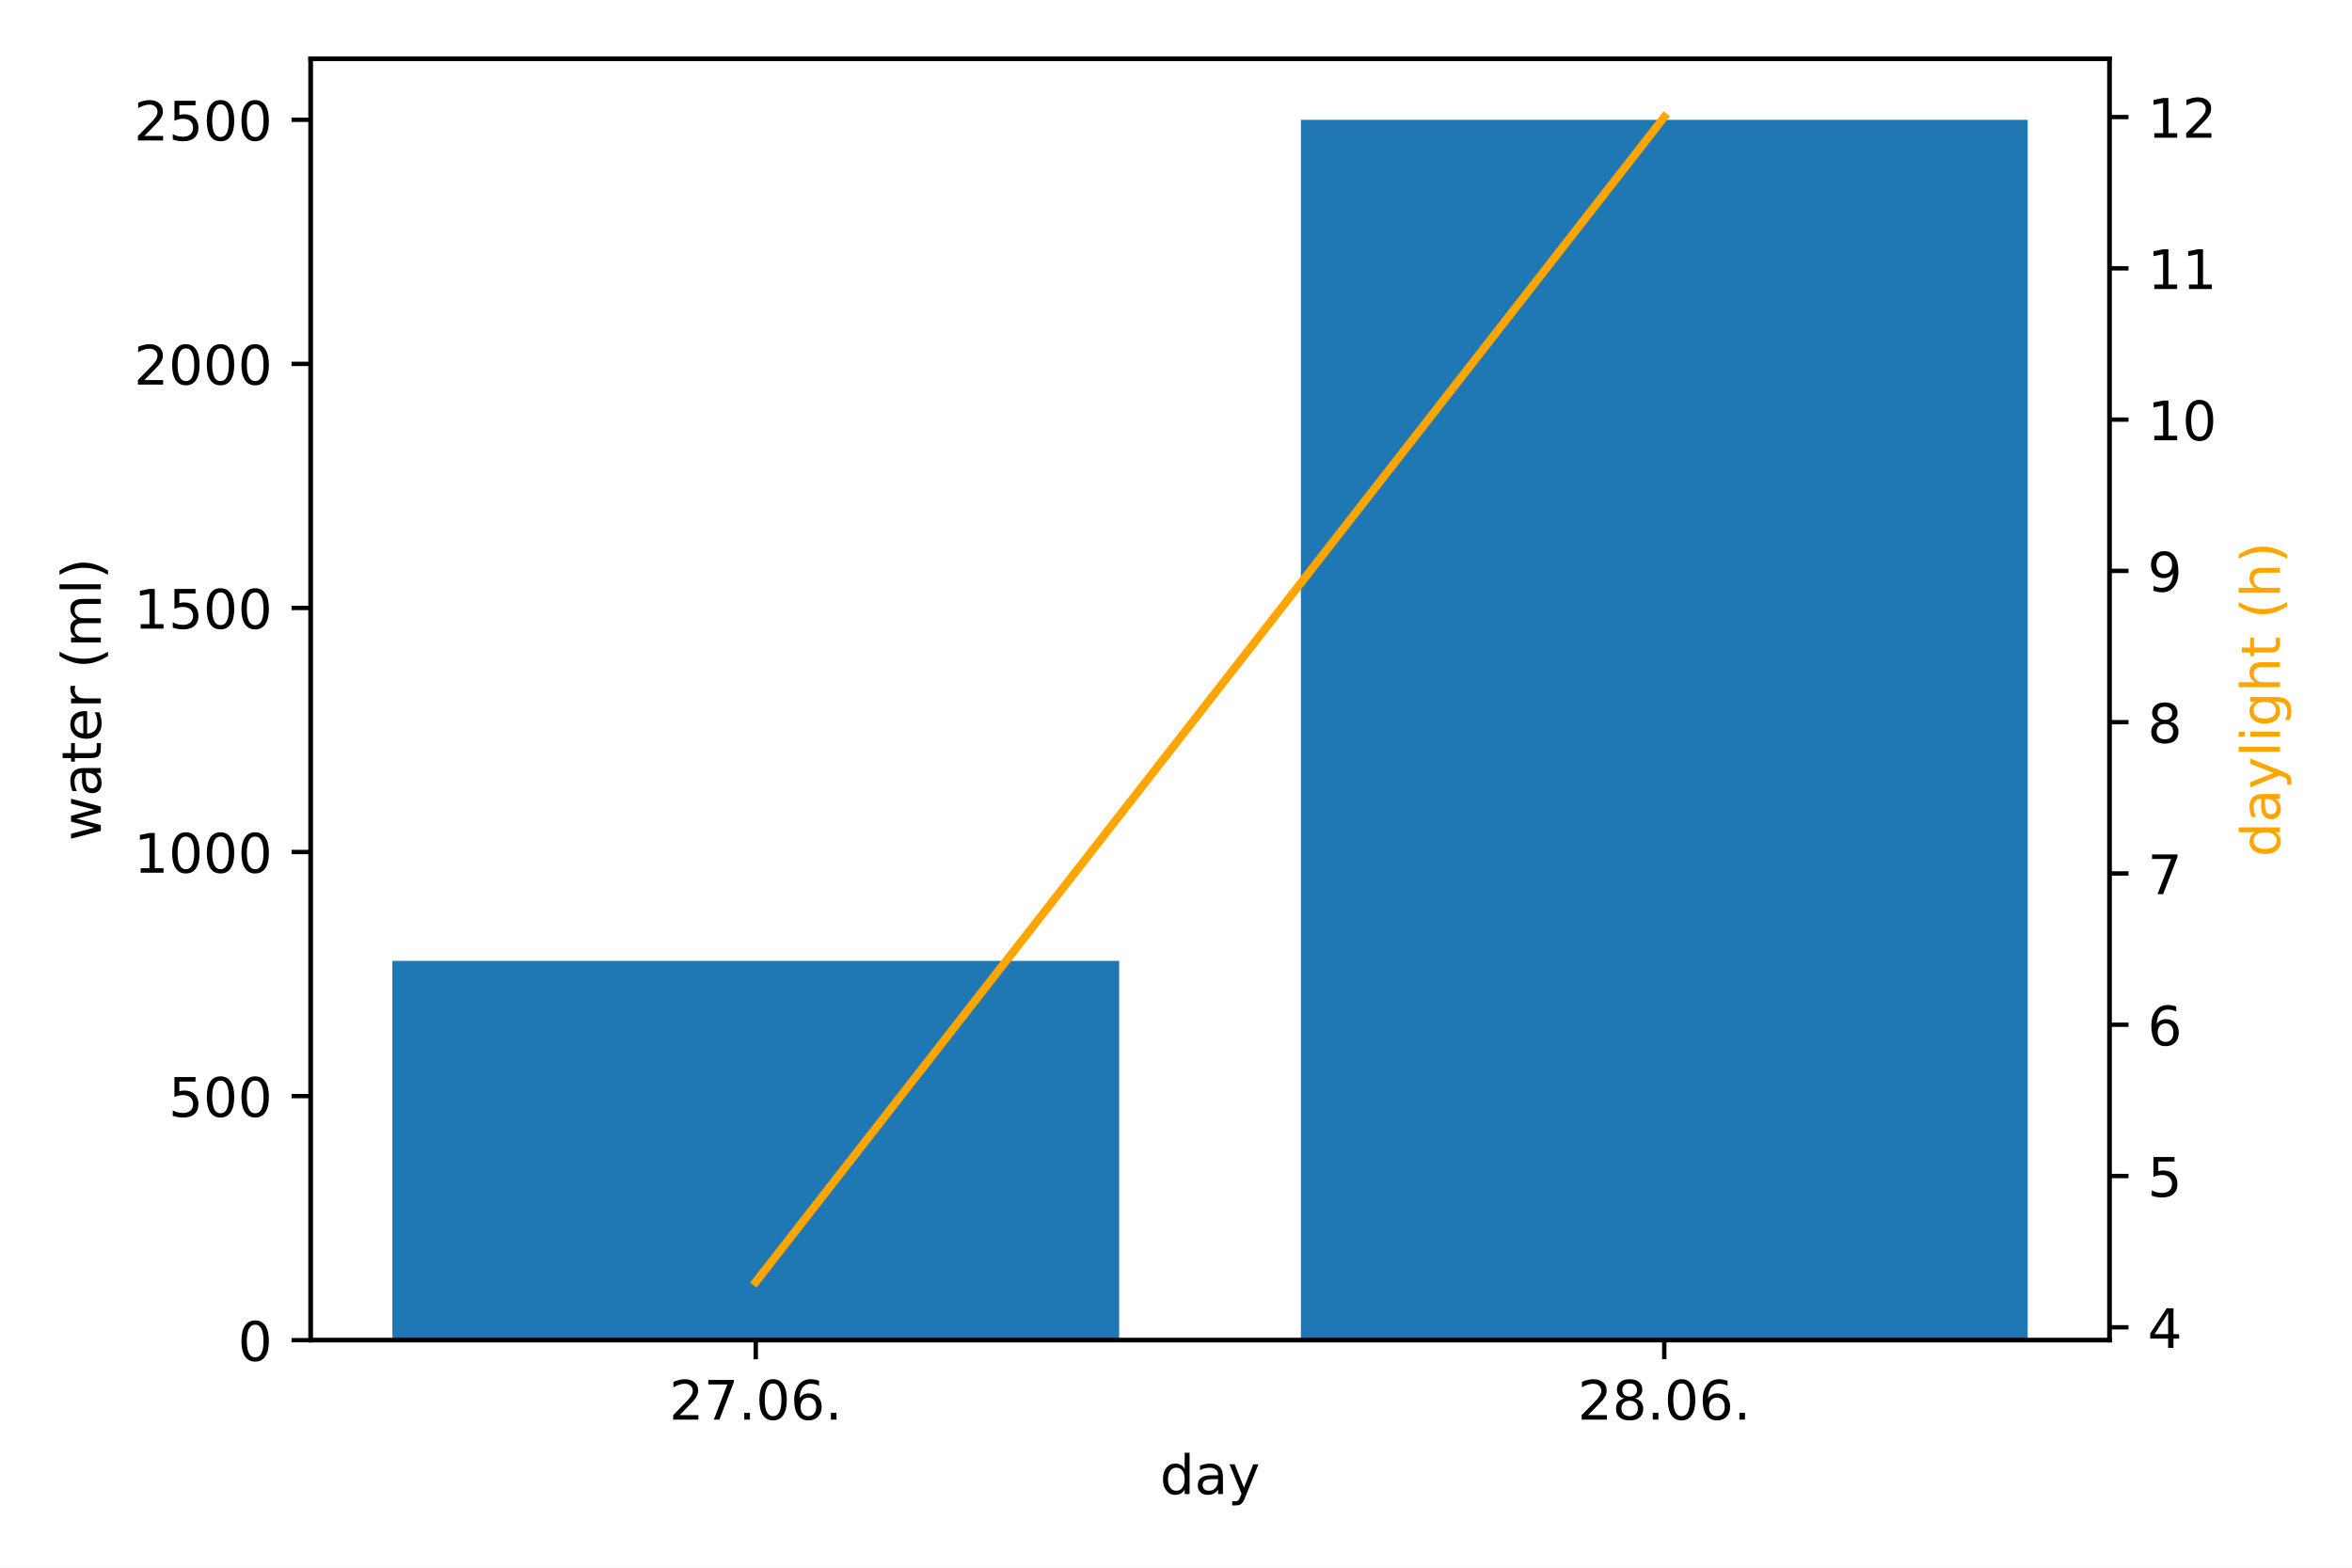
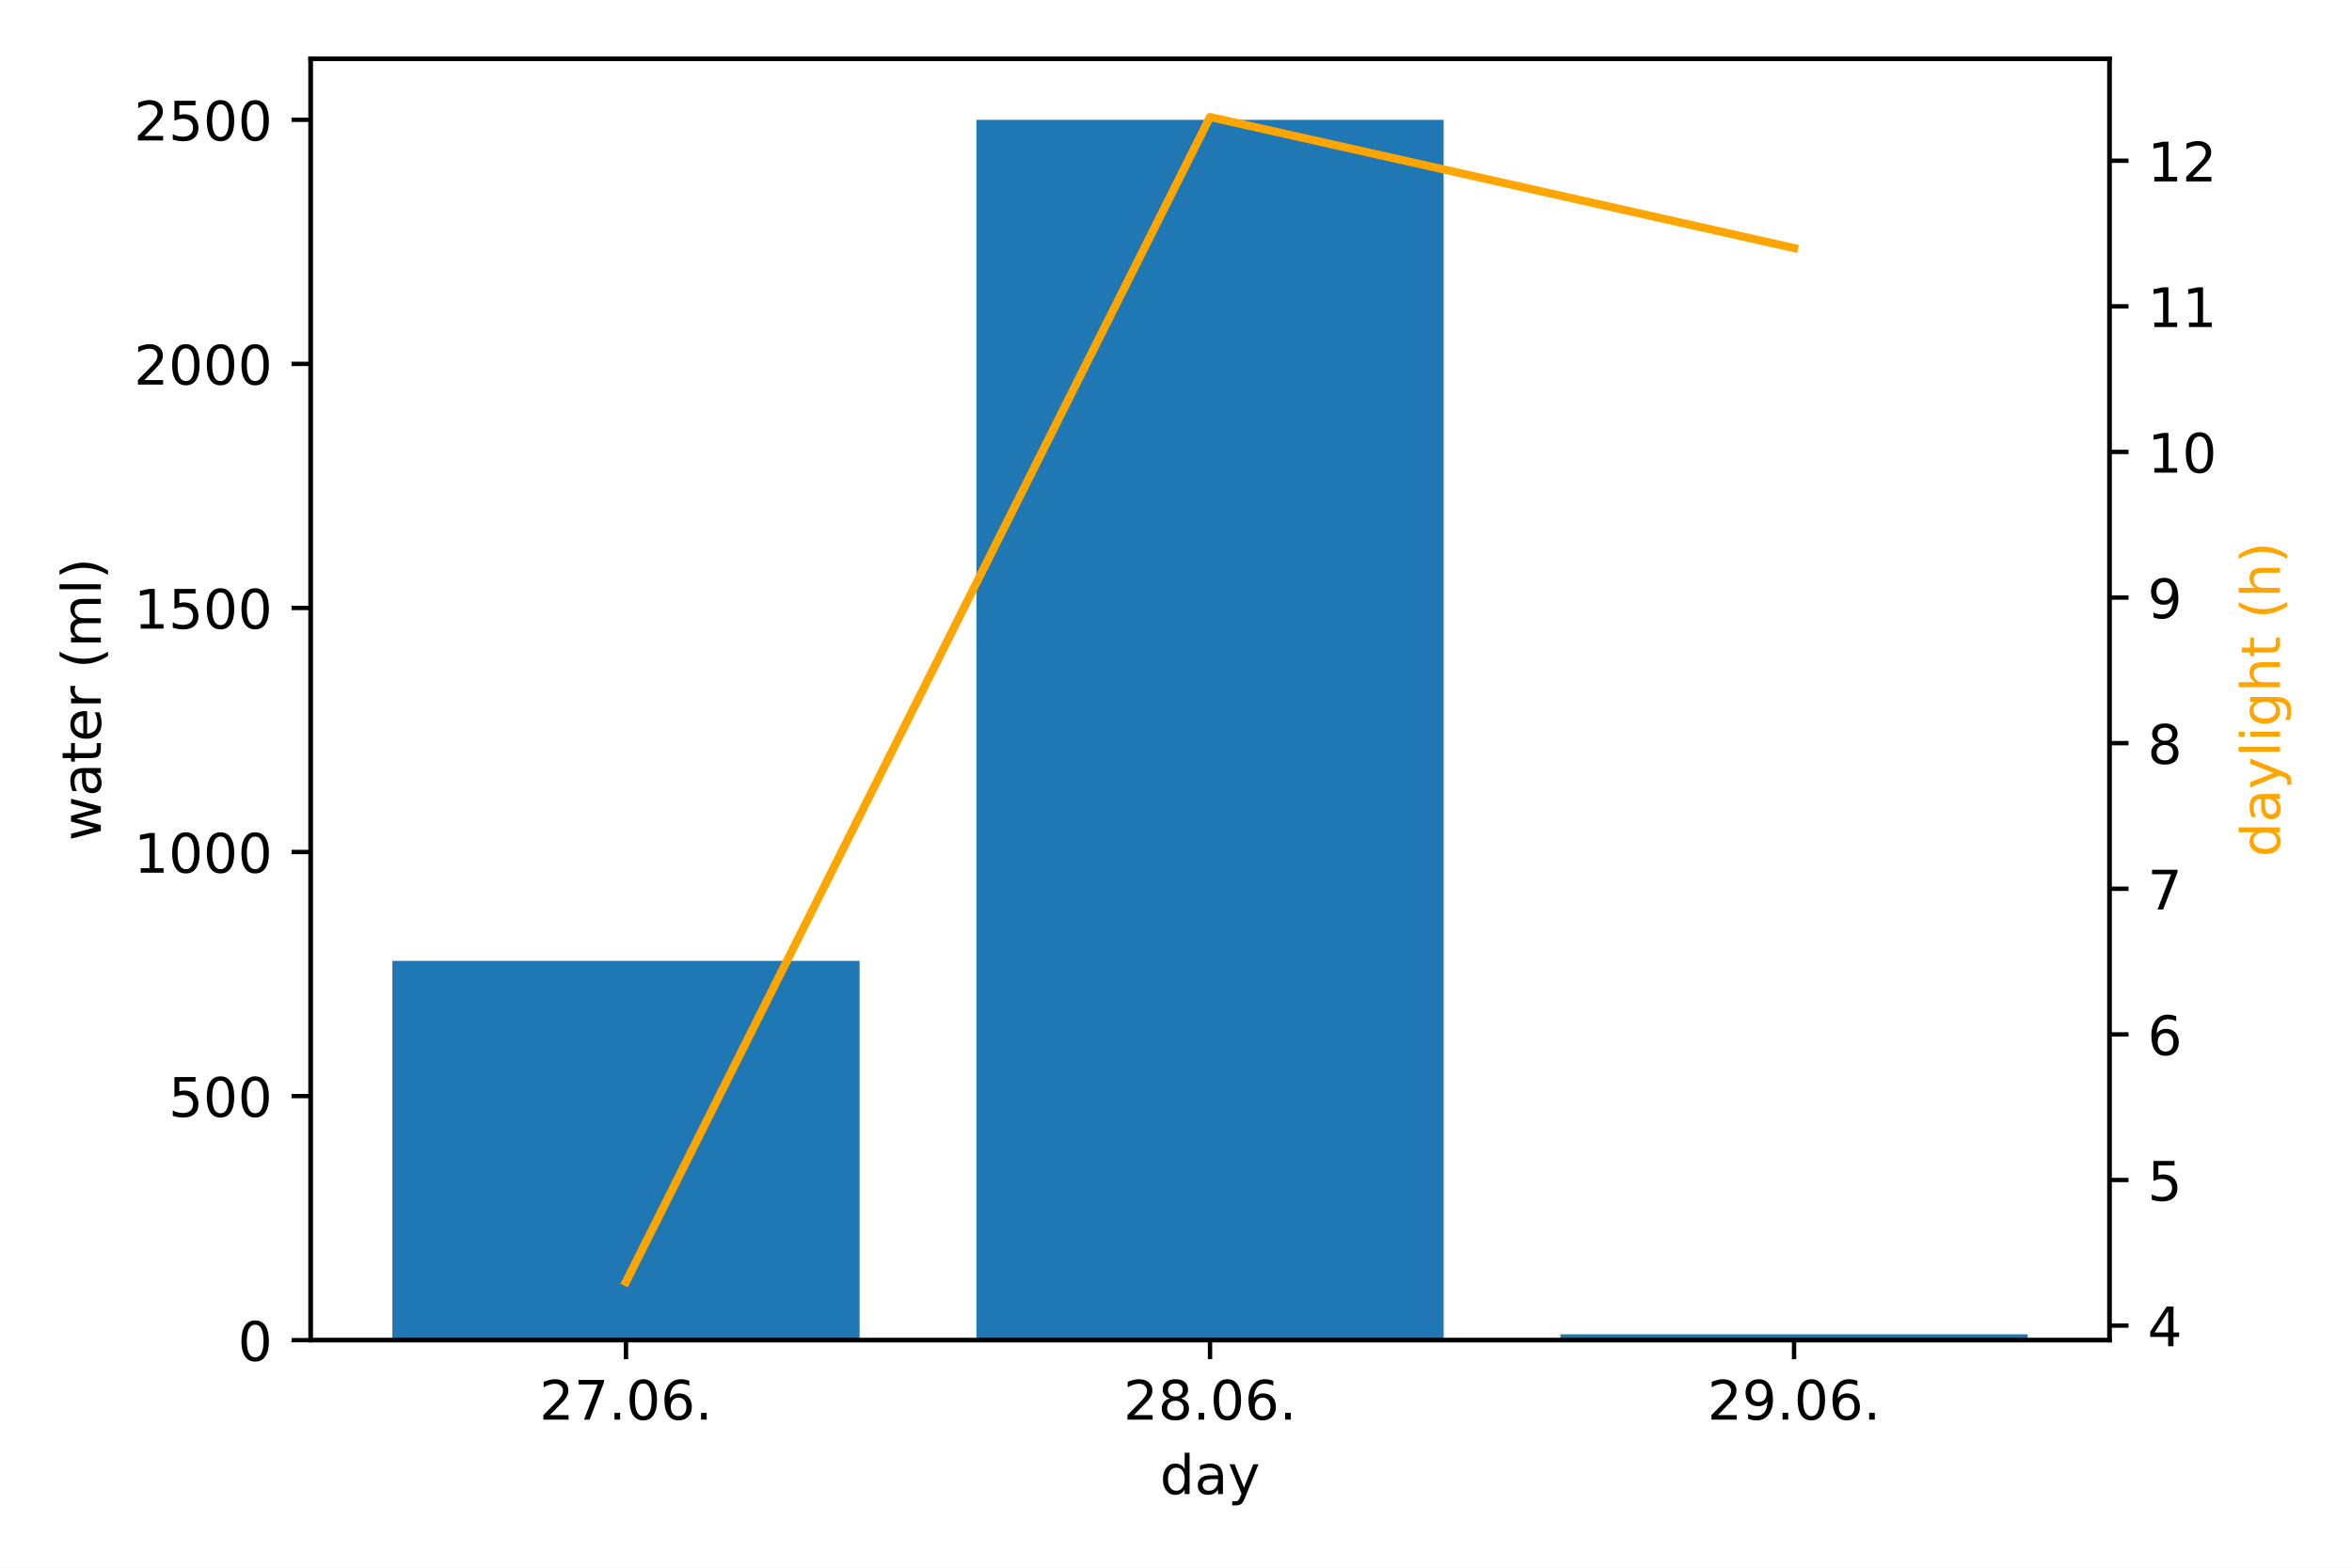
<svg xmlns="http://www.w3.org/2000/svg" xmlns:xlink="http://www.w3.org/1999/xlink" height="288pt" version="1.1" viewBox="0 0 432 288" width="432pt">
  <defs>
    <style type="text/css">
*{stroke-linecap:butt;stroke-linejoin:round;}
  </style>
  </defs>
  <g id="figure_1">
    <g id="patch_1">
      <path d="M 0 288  L 432 288  L 432 0  L 0 0  z " style="fill:#ffffff;" />
    </g>
    <g id="axes_1">
      <g id="patch_2">
        <path d="M 57.05 246.2  L 387.45 246.2  L 387.45 10.8  L 57.05 10.8  z " style="fill:#ffffff;" />
      </g>
      <g id="patch_3">
-         <path clip-path="url(#p1d7acb39f0)" d="M 72.068 246.2  L 205.563 246.2  L 205.563 176.522  L 72.068 176.522  z " style="fill:#1f77b4;" />
+         <path clip-path="url(#pb6d698bfa4)" d="M 72.068 246.2  L 157.886 246.2  L 157.886 176.522  L 72.068 176.522  z " style="fill:#1f77b4;" />
      </g>
      <g id="patch_4">
-         <path clip-path="url(#p1d7acb39f0)" d="M 238.937 246.2  L 372.432 246.2  L 372.432 22.01  L 238.937 22.01  z " style="fill:#1f77b4;" />
+         <path clip-path="url(#pb6d698bfa4)" d="M 179.341 246.2  L 265.159 246.2  L 265.159 22.01  L 179.341 22.01  z " style="fill:#1f77b4;" />
+       </g>
+       <g id="patch_5">
+         <path clip-path="url(#pb6d698bfa4)" d="M 286.614 246.2  L 372.432 246.2  L 372.432 245.124  L 286.614 245.124  z " style="fill:#1f77b4;" />
      </g>
      <g id="matplotlib.axis_1">
        <g id="xtick_1">
          <g id="line2d_1">
            <defs>
-               <path d="M 0 0  L 0 3.5  " id="m3c5415e922" style="stroke:#000000;stroke-width:0.8;" />
-             </defs>
-             <g>
-               <use style="stroke:#000000;stroke-width:0.8;" x="138.816" xlink:href="#m3c5415e922" y="246.2" />
+               <path d="M 0 0  L 0 3.5  " id="m648b28ea8a" style="stroke:#000000;stroke-width:0.8;" />
+             </defs>
+             <g>
+               <use style="stroke:#000000;stroke-width:0.8;" x="114.977" xlink:href="#m648b28ea8a" y="246.2" />
            </g>
          </g>
          <g id="text_1">
            <defs>
              <path d="M 19.188 8.297  L 53.609 8.297  L 53.609 0  L 7.328 0  L 7.328 8.297  Q 12.938 14.109 22.625 23.891  Q 32.328 33.688 34.812 36.531  Q 39.547 41.844 41.422 45.531  Q 43.312 49.219 43.312 52.781  Q 43.312 58.594 39.234 62.25  Q 35.156 65.922 28.609 65.922  Q 23.969 65.922 18.812 64.312  Q 13.672 62.703 7.812 59.422  L 7.812 69.391  Q 13.766 71.781 18.938 73  Q 24.125 74.219 28.422 74.219  Q 39.75 74.219 46.484 68.547  Q 53.219 62.891 53.219 53.422  Q 53.219 48.922 51.531 44.891  Q 49.859 40.875 45.406 35.406  Q 44.188 33.984 37.641 27.219  Q 31.109 20.453 19.188 8.297  z " id="DejaVuSans-50" />
              <path d="M 8.203 72.906  L 55.078 72.906  L 55.078 68.703  L 28.609 0  L 18.312 0  L 43.219 64.594  L 8.203 64.594  z " id="DejaVuSans-55" />
              <path d="M 10.688 12.406  L 21 12.406  L 21 0  L 10.688 0  z " id="DejaVuSans-46" />
              <path d="M 31.781 66.406  Q 24.172 66.406 20.328 58.906  Q 16.5 51.422 16.5 36.375  Q 16.5 21.391 20.328 13.891  Q 24.172 6.391 31.781 6.391  Q 39.453 6.391 43.281 13.891  Q 47.125 21.391 47.125 36.375  Q 47.125 51.422 43.281 58.906  Q 39.453 66.406 31.781 66.406  z M 31.781 74.219  Q 44.047 74.219 50.516 64.516  Q 56.984 54.828 56.984 36.375  Q 56.984 17.969 50.516 8.266  Q 44.047 -1.422 31.781 -1.422  Q 19.531 -1.422 13.062 8.266  Q 6.594 17.969 6.594 36.375  Q 6.594 54.828 13.062 64.516  Q 19.531 74.219 31.781 74.219  z " id="DejaVuSans-48" />
              <path d="M 33.016 40.375  Q 26.375 40.375 22.484 35.828  Q 18.609 31.297 18.609 23.391  Q 18.609 15.531 22.484 10.953  Q 26.375 6.391 33.016 6.391  Q 39.656 6.391 43.531 10.953  Q 47.406 15.531 47.406 23.391  Q 47.406 31.297 43.531 35.828  Q 39.656 40.375 33.016 40.375  z M 52.594 71.297  L 52.594 62.312  Q 48.875 64.062 45.094 64.984  Q 41.312 65.922 37.594 65.922  Q 27.828 65.922 22.672 59.328  Q 17.531 52.734 16.797 39.406  Q 19.672 43.656 24.016 45.922  Q 28.375 48.188 33.594 48.188  Q 44.578 48.188 50.953 41.516  Q 57.328 34.859 57.328 23.391  Q 57.328 12.156 50.688 5.359  Q 44.047 -1.422 33.016 -1.422  Q 20.359 -1.422 13.672 8.266  Q 6.984 17.969 6.984 36.375  Q 6.984 53.656 15.188 63.938  Q 23.391 74.219 37.203 74.219  Q 40.922 74.219 44.703 73.484  Q 48.484 72.75 52.594 71.297  z " id="DejaVuSans-54" />
            </defs>
-             <g transform="translate(122.9125 260.7984)scale(0.1 -0.1)">
+             <g transform="translate(99.07415 260.7984)scale(0.1 -0.1)">
              <use xlink:href="#DejaVuSans-50" />
              <use x="63.623" xlink:href="#DejaVuSans-55" />
              <use x="127.246" xlink:href="#DejaVuSans-46" />
              <use x="159.033" xlink:href="#DejaVuSans-48" />
              <use x="222.656" xlink:href="#DejaVuSans-54" />
              <use x="286.279" xlink:href="#DejaVuSans-46" />
            </g>
          </g>
        </g>
        <g id="xtick_2">
          <g id="line2d_2">
            <g>
-               <use style="stroke:#000000;stroke-width:0.8;" x="305.684" xlink:href="#m3c5415e922" y="246.2" />
+               <use style="stroke:#000000;stroke-width:0.8;" x="222.25" xlink:href="#m648b28ea8a" y="246.2" />
            </g>
          </g>
          <g id="text_2">
            <defs>
              <path d="M 31.781 34.625  Q 24.75 34.625 20.719 30.859  Q 16.703 27.094 16.703 20.516  Q 16.703 13.922 20.719 10.156  Q 24.75 6.391 31.781 6.391  Q 38.812 6.391 42.859 10.172  Q 46.922 13.969 46.922 20.516  Q 46.922 27.094 42.891 30.859  Q 38.875 34.625 31.781 34.625  z M 21.922 38.812  Q 15.578 40.375 12.031 44.719  Q 8.5 49.078 8.5 55.328  Q 8.5 64.062 14.719 69.141  Q 20.953 74.219 31.781 74.219  Q 42.672 74.219 48.875 69.141  Q 55.078 64.062 55.078 55.328  Q 55.078 49.078 51.531 44.719  Q 48 40.375 41.703 38.812  Q 48.828 37.156 52.797 32.312  Q 56.781 27.484 56.781 20.516  Q 56.781 9.906 50.312 4.234  Q 43.844 -1.422 31.781 -1.422  Q 19.734 -1.422 13.25 4.234  Q 6.781 9.906 6.781 20.516  Q 6.781 27.484 10.781 32.312  Q 14.797 37.156 21.922 38.812  z M 18.312 54.391  Q 18.312 48.734 21.844 45.562  Q 25.391 42.391 31.781 42.391  Q 38.141 42.391 41.719 45.562  Q 45.312 48.734 45.312 54.391  Q 45.312 60.062 41.719 63.234  Q 38.141 66.406 31.781 66.406  Q 25.391 66.406 21.844 63.234  Q 18.312 60.062 18.312 54.391  z " id="DejaVuSans-56" />
            </defs>
-             <g transform="translate(289.7812 260.7984)scale(0.1 -0.1)">
+             <g transform="translate(206.3469 260.7984)scale(0.1 -0.1)">
              <use xlink:href="#DejaVuSans-50" />
              <use x="63.623" xlink:href="#DejaVuSans-56" />
              <use x="127.246" xlink:href="#DejaVuSans-46" />
              <use x="159.033" xlink:href="#DejaVuSans-48" />
              <use x="222.656" xlink:href="#DejaVuSans-54" />
              <use x="286.279" xlink:href="#DejaVuSans-46" />
            </g>
          </g>
        </g>
-         <g id="text_3">
+         <g id="xtick_3">
+           <g id="line2d_3">
+             <g>
+               <use style="stroke:#000000;stroke-width:0.8;" x="329.523" xlink:href="#m648b28ea8a" y="246.2" />
+             </g>
+           </g>
+           <g id="text_3">
+             <defs>
+               <path d="M 10.984 1.516  L 10.984 10.5  Q 14.703 8.734 18.5 7.812  Q 22.312 6.891 25.984 6.891  Q 35.75 6.891 40.891 13.453  Q 46.047 20.016 46.781 33.406  Q 43.953 29.203 39.594 26.953  Q 35.25 24.703 29.984 24.703  Q 19.047 24.703 12.672 31.312  Q 6.297 37.938 6.297 49.422  Q 6.297 60.641 12.938 67.422  Q 19.578 74.219 30.609 74.219  Q 43.266 74.219 49.922 64.516  Q 56.594 54.828 56.594 36.375  Q 56.594 19.141 48.406 8.859  Q 40.234 -1.422 26.422 -1.422  Q 22.703 -1.422 18.891 -0.688  Q 15.094 0.047 10.984 1.516  z M 30.609 32.422  Q 37.25 32.422 41.125 36.953  Q 45.016 41.5 45.016 49.422  Q 45.016 57.281 41.125 61.844  Q 37.25 66.406 30.609 66.406  Q 23.969 66.406 20.094 61.844  Q 16.219 57.281 16.219 49.422  Q 16.219 41.5 20.094 36.953  Q 23.969 32.422 30.609 32.422  z " id="DejaVuSans-57" />
+             </defs>
+             <g transform="translate(313.6196 260.7984)scale(0.1 -0.1)">
+               <use xlink:href="#DejaVuSans-50" />
+               <use x="63.623" xlink:href="#DejaVuSans-57" />
+               <use x="127.246" xlink:href="#DejaVuSans-46" />
+               <use x="159.033" xlink:href="#DejaVuSans-48" />
+               <use x="222.656" xlink:href="#DejaVuSans-54" />
+               <use x="286.279" xlink:href="#DejaVuSans-46" />
+             </g>
+           </g>
+         </g>
+         <g id="text_4">
          <defs>
            <path d="M 45.406 46.391  L 45.406 75.984  L 54.391 75.984  L 54.391 0  L 45.406 0  L 45.406 8.203  Q 42.578 3.328 38.25 0.953  Q 33.938 -1.422 27.875 -1.422  Q 17.969 -1.422 11.734 6.484  Q 5.516 14.406 5.516 27.297  Q 5.516 40.188 11.734 48.094  Q 17.969 56 27.875 56  Q 33.938 56 38.25 53.625  Q 42.578 51.266 45.406 46.391  z M 14.797 27.297  Q 14.797 17.391 18.875 11.75  Q 22.953 6.109 30.078 6.109  Q 37.203 6.109 41.297 11.75  Q 45.406 17.391 45.406 27.297  Q 45.406 37.203 41.297 42.844  Q 37.203 48.484 30.078 48.484  Q 22.953 48.484 18.875 42.844  Q 14.797 37.203 14.797 27.297  z " id="DejaVuSans-100" />
            <path d="M 34.281 27.484  Q 23.391 27.484 19.188 25  Q 14.984 22.516 14.984 16.5  Q 14.984 11.719 18.141 8.906  Q 21.297 6.109 26.703 6.109  Q 34.188 6.109 38.703 11.406  Q 43.219 16.703 43.219 25.484  L 43.219 27.484  z M 52.203 31.203  L 52.203 0  L 43.219 0  L 43.219 8.297  Q 40.141 3.328 35.547 0.953  Q 30.953 -1.422 24.312 -1.422  Q 15.922 -1.422 10.953 3.297  Q 6 8.016 6 15.922  Q 6 25.141 12.172 29.828  Q 18.359 34.516 30.609 34.516  L 43.219 34.516  L 43.219 35.406  Q 43.219 41.609 39.141 45  Q 35.062 48.391 27.688 48.391  Q 23 48.391 18.547 47.266  Q 14.109 46.141 10.016 43.891  L 10.016 52.203  Q 14.938 54.109 19.578 55.047  Q 24.219 56 28.609 56  Q 40.484 56 46.344 49.844  Q 52.203 43.703 52.203 31.203  z " id="DejaVuSans-97" />
            <path d="M 32.172 -5.078  Q 28.375 -14.844 24.75 -17.812  Q 21.141 -20.797 15.094 -20.797  L 7.906 -20.797  L 7.906 -13.281  L 13.188 -13.281  Q 16.891 -13.281 18.938 -11.516  Q 21 -9.766 23.484 -3.219  L 25.094 0.875  L 2.984 54.688  L 12.5 54.688  L 29.594 11.922  L 46.688 54.688  L 56.203 54.688  z " id="DejaVuSans-121" />
          </defs>
          <g transform="translate(213.0523 274.4766)scale(0.1 -0.1)">
            <use xlink:href="#DejaVuSans-100" />
            <use x="63.477" xlink:href="#DejaVuSans-97" />
            <use x="124.756" xlink:href="#DejaVuSans-121" />
          </g>
        </g>
      </g>
      <g id="matplotlib.axis_2">
        <g id="ytick_1">
-           <g id="line2d_3">
-             <defs>
-               <path d="M 0 0  L -3.5 0  " id="m27bda6d88c" style="stroke:#000000;stroke-width:0.8;" />
-             </defs>
-             <g>
-               <use style="stroke:#000000;stroke-width:0.8;" x="57.05" xlink:href="#m27bda6d88c" y="246.2" />
-             </g>
-           </g>
-           <g id="text_4">
+           <g id="line2d_4">
+             <defs>
+               <path d="M 0 0  L -3.5 0  " id="md49b2c6d9b" style="stroke:#000000;stroke-width:0.8;" />
+             </defs>
+             <g>
+               <use style="stroke:#000000;stroke-width:0.8;" x="57.05" xlink:href="#md49b2c6d9b" y="246.2" />
+             </g>
+           </g>
+           <g id="text_5">
            <g transform="translate(43.6875 249.9992)scale(0.1 -0.1)">
              <use xlink:href="#DejaVuSans-48" />
            </g>
          </g>
        </g>
        <g id="ytick_2">
-           <g id="line2d_4">
-             <g>
-               <use style="stroke:#000000;stroke-width:0.8;" x="57.05" xlink:href="#m27bda6d88c" y="201.362" />
-             </g>
-           </g>
-           <g id="text_5">
+           <g id="line2d_5">
+             <g>
+               <use style="stroke:#000000;stroke-width:0.8;" x="57.05" xlink:href="#md49b2c6d9b" y="201.362" />
+             </g>
+           </g>
+           <g id="text_6">
            <defs>
              <path d="M 10.797 72.906  L 49.516 72.906  L 49.516 64.594  L 19.828 64.594  L 19.828 46.734  Q 21.969 47.469 24.109 47.828  Q 26.266 48.188 28.422 48.188  Q 40.625 48.188 47.75 41.5  Q 54.891 34.812 54.891 23.391  Q 54.891 11.625 47.562 5.094  Q 40.234 -1.422 26.906 -1.422  Q 22.312 -1.422 17.547 -0.641  Q 12.797 0.141 7.719 1.703  L 7.719 11.625  Q 12.109 9.234 16.797 8.062  Q 21.484 6.891 26.703 6.891  Q 35.156 6.891 40.078 11.328  Q 45.016 15.766 45.016 23.391  Q 45.016 31 40.078 35.438  Q 35.156 39.891 26.703 39.891  Q 22.75 39.891 18.812 39.016  Q 14.891 38.141 10.797 36.281  z " id="DejaVuSans-53" />
            </defs>
            <g transform="translate(30.9625 205.1611)scale(0.1 -0.1)">
              <use xlink:href="#DejaVuSans-53" />
              <use x="63.623" xlink:href="#DejaVuSans-48" />
              <use x="127.246" xlink:href="#DejaVuSans-48" />
            </g>
          </g>
        </g>
        <g id="ytick_3">
-           <g id="line2d_5">
-             <g>
-               <use style="stroke:#000000;stroke-width:0.8;" x="57.05" xlink:href="#m27bda6d88c" y="156.524" />
-             </g>
-           </g>
-           <g id="text_6">
+           <g id="line2d_6">
+             <g>
+               <use style="stroke:#000000;stroke-width:0.8;" x="57.05" xlink:href="#md49b2c6d9b" y="156.524" />
+             </g>
+           </g>
+           <g id="text_7">
            <defs>
              <path d="M 12.406 8.297  L 28.516 8.297  L 28.516 63.922  L 10.984 60.406  L 10.984 69.391  L 28.422 72.906  L 38.281 72.906  L 38.281 8.297  L 54.391 8.297  L 54.391 0  L 12.406 0  z " id="DejaVuSans-49" />
            </defs>
            <g transform="translate(24.6 160.323)scale(0.1 -0.1)">
              <use xlink:href="#DejaVuSans-49" />
              <use x="63.623" xlink:href="#DejaVuSans-48" />
              <use x="127.246" xlink:href="#DejaVuSans-48" />
              <use x="190.869" xlink:href="#DejaVuSans-48" />
            </g>
          </g>
        </g>
        <g id="ytick_4">
-           <g id="line2d_6">
-             <g>
-               <use style="stroke:#000000;stroke-width:0.8;" x="57.05" xlink:href="#m27bda6d88c" y="111.686" />
-             </g>
-           </g>
-           <g id="text_7">
+           <g id="line2d_7">
+             <g>
+               <use style="stroke:#000000;stroke-width:0.8;" x="57.05" xlink:href="#md49b2c6d9b" y="111.686" />
+             </g>
+           </g>
+           <g id="text_8">
            <g transform="translate(24.6 115.4849)scale(0.1 -0.1)">
              <use xlink:href="#DejaVuSans-49" />
              <use x="63.623" xlink:href="#DejaVuSans-53" />
              <use x="127.246" xlink:href="#DejaVuSans-48" />
              <use x="190.869" xlink:href="#DejaVuSans-48" />
            </g>
          </g>
        </g>
        <g id="ytick_5">
-           <g id="line2d_7">
-             <g>
-               <use style="stroke:#000000;stroke-width:0.8;" x="57.05" xlink:href="#m27bda6d88c" y="66.848" />
-             </g>
-           </g>
-           <g id="text_8">
+           <g id="line2d_8">
+             <g>
+               <use style="stroke:#000000;stroke-width:0.8;" x="57.05" xlink:href="#md49b2c6d9b" y="66.848" />
+             </g>
+           </g>
+           <g id="text_9">
            <g transform="translate(24.6 70.64684)scale(0.1 -0.1)">
              <use xlink:href="#DejaVuSans-50" />
              <use x="63.623" xlink:href="#DejaVuSans-48" />
              <use x="127.246" xlink:href="#DejaVuSans-48" />
              <use x="190.869" xlink:href="#DejaVuSans-48" />
            </g>
          </g>
        </g>
        <g id="ytick_6">
-           <g id="line2d_8">
-             <g>
-               <use style="stroke:#000000;stroke-width:0.8;" x="57.05" xlink:href="#m27bda6d88c" y="22.01" />
-             </g>
-           </g>
-           <g id="text_9">
+           <g id="line2d_9">
+             <g>
+               <use style="stroke:#000000;stroke-width:0.8;" x="57.05" xlink:href="#md49b2c6d9b" y="22.01" />
+             </g>
+           </g>
+           <g id="text_10">
            <g transform="translate(24.6 25.80874)scale(0.1 -0.1)">
              <use xlink:href="#DejaVuSans-50" />
              <use x="63.623" xlink:href="#DejaVuSans-53" />
              <use x="127.246" xlink:href="#DejaVuSans-48" />
              <use x="190.869" xlink:href="#DejaVuSans-48" />
            </g>
          </g>
        </g>
-         <g id="text_10">
+         <g id="text_11">
          <defs>
            <path d="M 4.203 54.688  L 13.188 54.688  L 24.422 12.016  L 35.594 54.688  L 46.188 54.688  L 57.422 12.016  L 68.609 54.688  L 77.594 54.688  L 63.281 0  L 52.688 0  L 40.922 44.828  L 29.109 0  L 18.5 0  z " id="DejaVuSans-119" />
            <path d="M 18.312 70.219  L 18.312 54.688  L 36.812 54.688  L 36.812 47.703  L 18.312 47.703  L 18.312 18.016  Q 18.312 11.328 20.141 9.422  Q 21.969 7.516 27.594 7.516  L 36.812 7.516  L 36.812 0  L 27.594 0  Q 17.188 0 13.234 3.875  Q 9.281 7.766 9.281 18.016  L 9.281 47.703  L 2.688 47.703  L 2.688 54.688  L 9.281 54.688  L 9.281 70.219  z " id="DejaVuSans-116" />
            <path d="M 56.203 29.594  L 56.203 25.203  L 14.891 25.203  Q 15.484 15.922 20.484 11.062  Q 25.484 6.203 34.422 6.203  Q 39.594 6.203 44.453 7.469  Q 49.312 8.734 54.109 11.281  L 54.109 2.781  Q 49.266 0.734 44.188 -0.344  Q 39.109 -1.422 33.891 -1.422  Q 20.797 -1.422 13.156 6.188  Q 5.516 13.812 5.516 26.812  Q 5.516 40.234 12.766 48.109  Q 20.016 56 32.328 56  Q 43.359 56 49.781 48.891  Q 56.203 41.797 56.203 29.594  z M 47.219 32.234  Q 47.125 39.594 43.094 43.984  Q 39.062 48.391 32.422 48.391  Q 24.906 48.391 20.391 44.141  Q 15.875 39.891 15.188 32.172  z " id="DejaVuSans-101" />
            <path d="M 41.109 46.297  Q 39.594 47.172 37.812 47.578  Q 36.031 48 33.891 48  Q 26.266 48 22.188 43.047  Q 18.109 38.094 18.109 28.812  L 18.109 0  L 9.078 0  L 9.078 54.688  L 18.109 54.688  L 18.109 46.188  Q 20.953 51.172 25.484 53.578  Q 30.031 56 36.531 56  Q 37.453 56 38.578 55.875  Q 39.703 55.766 41.062 55.516  z " id="DejaVuSans-114" />
            <path id="DejaVuSans-32" />
            <path d="M 31 75.875  Q 24.469 64.656 21.281 53.656  Q 18.109 42.672 18.109 31.391  Q 18.109 20.125 21.312 9.062  Q 24.516 -2 31 -13.188  L 23.188 -13.188  Q 15.875 -1.703 12.234 9.375  Q 8.594 20.453 8.594 31.391  Q 8.594 42.281 12.203 53.312  Q 15.828 64.359 23.188 75.875  z " id="DejaVuSans-40" />
            <path d="M 52 44.188  Q 55.375 50.25 60.062 53.125  Q 64.75 56 71.094 56  Q 79.641 56 84.281 50.016  Q 88.922 44.047 88.922 33.016  L 88.922 0  L 79.891 0  L 79.891 32.719  Q 79.891 40.578 77.094 44.375  Q 74.312 48.188 68.609 48.188  Q 61.625 48.188 57.562 43.547  Q 53.516 38.922 53.516 30.906  L 53.516 0  L 44.484 0  L 44.484 32.719  Q 44.484 40.625 41.703 44.406  Q 38.922 48.188 33.109 48.188  Q 26.219 48.188 22.156 43.531  Q 18.109 38.875 18.109 30.906  L 18.109 0  L 9.078 0  L 9.078 54.688  L 18.109 54.688  L 18.109 46.188  Q 21.188 51.219 25.484 53.609  Q 29.781 56 35.688 56  Q 41.656 56 45.828 52.969  Q 50 49.953 52 44.188  z " id="DejaVuSans-109" />
            <path d="M 9.422 75.984  L 18.406 75.984  L 18.406 0  L 9.422 0  z " id="DejaVuSans-108" />
            <path d="M 8.016 75.875  L 15.828 75.875  Q 23.141 64.359 26.781 53.312  Q 30.422 42.281 30.422 31.391  Q 30.422 20.453 26.781 9.375  Q 23.141 -1.703 15.828 -13.188  L 8.016 -13.188  Q 14.5 -2 17.703 9.062  Q 20.906 20.125 20.906 31.391  Q 20.906 42.672 17.703 53.656  Q 14.5 64.656 8.016 75.875  z " id="DejaVuSans-41" />
          </defs>
          <g transform="translate(18.52031 154.4953)rotate(-90)scale(0.1 -0.1)">
            <use xlink:href="#DejaVuSans-119" />
            <use x="81.787" xlink:href="#DejaVuSans-97" />
            <use x="143.066" xlink:href="#DejaVuSans-116" />
            <use x="182.275" xlink:href="#DejaVuSans-101" />
            <use x="243.799" xlink:href="#DejaVuSans-114" />
            <use x="284.912" xlink:href="#DejaVuSans-32" />
            <use x="316.699" xlink:href="#DejaVuSans-40" />
            <use x="355.713" xlink:href="#DejaVuSans-109" />
            <use x="453.125" xlink:href="#DejaVuSans-108" />
            <use x="480.908" xlink:href="#DejaVuSans-41" />
          </g>
        </g>
      </g>
-       <g id="patch_5">
+       <g id="patch_6">
        <path d="M 57.05 246.2  L 57.05 10.8  " style="fill:none;stroke:#000000;stroke-linecap:square;stroke-linejoin:miter;stroke-width:0.8;" />
      </g>
-       <g id="patch_6">
+       <g id="patch_7">
        <path d="M 387.45 246.2  L 387.45 10.8  " style="fill:none;stroke:#000000;stroke-linecap:square;stroke-linejoin:miter;stroke-width:0.8;" />
      </g>
-       <g id="patch_7">
+       <g id="patch_8">
        <path d="M 57.05 246.2  L 387.45 246.2  " style="fill:none;stroke:#000000;stroke-linecap:square;stroke-linejoin:miter;stroke-width:0.8;" />
      </g>
-       <g id="patch_8">
+       <g id="patch_9">
        <path d="M 57.05 10.8  L 387.45 10.8  " style="fill:none;stroke:#000000;stroke-linecap:square;stroke-linejoin:miter;stroke-width:0.8;" />
      </g>
    </g>
    <g id="axes_2">
      <g id="matplotlib.axis_3">
        <g id="ytick_7">
-           <g id="line2d_9">
-             <defs>
-               <path d="M 0 0  L 3.5 0  " id="m2438605884" style="stroke:#000000;stroke-width:0.8;" />
-             </defs>
-             <g>
-               <use style="stroke:#000000;stroke-width:0.8;" x="387.45" xlink:href="#m2438605884" y="243.838" />
-             </g>
-           </g>
-           <g id="text_11">
+           <g id="line2d_10">
+             <defs>
+               <path d="M 0 0  L 3.5 0  " id="me51ee75fc6" style="stroke:#000000;stroke-width:0.8;" />
+             </defs>
+             <g>
+               <use style="stroke:#000000;stroke-width:0.8;" x="387.45" xlink:href="#me51ee75fc6" y="243.525" />
+             </g>
+           </g>
+           <g id="text_12">
            <defs>
              <path d="M 37.797 64.312  L 12.891 25.391  L 37.797 25.391  z M 35.203 72.906  L 47.609 72.906  L 47.609 25.391  L 58.016 25.391  L 58.016 17.188  L 47.609 17.188  L 47.609 0  L 37.797 0  L 37.797 17.188  L 4.891 17.188  L 4.891 26.703  z " id="DejaVuSans-52" />
            </defs>
-             <g transform="translate(394.45 247.6369)scale(0.1 -0.1)">
+             <g transform="translate(394.45 247.3242)scale(0.1 -0.1)">
              <use xlink:href="#DejaVuSans-52" />
            </g>
          </g>
        </g>
        <g id="ytick_8">
-           <g id="line2d_10">
-             <g>
-               <use style="stroke:#000000;stroke-width:0.8;" x="387.45" xlink:href="#m2438605884" y="216.045" />
-             </g>
-           </g>
-           <g id="text_12">
-             <g transform="translate(394.45 219.8447)scale(0.1 -0.1)">
+           <g id="line2d_11">
+             <g>
+               <use style="stroke:#000000;stroke-width:0.8;" x="387.45" xlink:href="#me51ee75fc6" y="216.775" />
+             </g>
+           </g>
+           <g id="text_13">
+             <g transform="translate(394.45 220.5742)scale(0.1 -0.1)">
              <use xlink:href="#DejaVuSans-53" />
            </g>
          </g>
        </g>
        <g id="ytick_9">
-           <g id="line2d_11">
-             <g>
-               <use style="stroke:#000000;stroke-width:0.8;" x="387.45" xlink:href="#m2438605884" y="188.253" />
-             </g>
-           </g>
-           <g id="text_13">
-             <g transform="translate(394.45 192.0525)scale(0.1 -0.1)">
+           <g id="line2d_12">
+             <g>
+               <use style="stroke:#000000;stroke-width:0.8;" x="387.45" xlink:href="#me51ee75fc6" y="190.025" />
+             </g>
+           </g>
+           <g id="text_14">
+             <g transform="translate(394.45 193.8242)scale(0.1 -0.1)">
              <use xlink:href="#DejaVuSans-54" />
            </g>
          </g>
        </g>
        <g id="ytick_10">
-           <g id="line2d_12">
-             <g>
-               <use style="stroke:#000000;stroke-width:0.8;" x="387.45" xlink:href="#m2438605884" y="160.461" />
-             </g>
-           </g>
-           <g id="text_14">
-             <g transform="translate(394.45 164.2603)scale(0.1 -0.1)">
+           <g id="line2d_13">
+             <g>
+               <use style="stroke:#000000;stroke-width:0.8;" x="387.45" xlink:href="#me51ee75fc6" y="163.275" />
+             </g>
+           </g>
+           <g id="text_15">
+             <g transform="translate(394.45 167.0742)scale(0.1 -0.1)">
              <use xlink:href="#DejaVuSans-55" />
            </g>
          </g>
        </g>
        <g id="ytick_11">
-           <g id="line2d_13">
-             <g>
-               <use style="stroke:#000000;stroke-width:0.8;" x="387.45" xlink:href="#m2438605884" y="132.669" />
-             </g>
-           </g>
-           <g id="text_15">
-             <g transform="translate(394.45 136.4681)scale(0.1 -0.1)">
+           <g id="line2d_14">
+             <g>
+               <use style="stroke:#000000;stroke-width:0.8;" x="387.45" xlink:href="#me51ee75fc6" y="136.525" />
+             </g>
+           </g>
+           <g id="text_16">
+             <g transform="translate(394.45 140.3242)scale(0.1 -0.1)">
              <use xlink:href="#DejaVuSans-56" />
            </g>
          </g>
        </g>
        <g id="ytick_12">
-           <g id="line2d_14">
-             <g>
-               <use style="stroke:#000000;stroke-width:0.8;" x="387.45" xlink:href="#m2438605884" y="104.877" />
-             </g>
-           </g>
-           <g id="text_16">
-             <defs>
-               <path d="M 10.984 1.516  L 10.984 10.5  Q 14.703 8.734 18.5 7.812  Q 22.312 6.891 25.984 6.891  Q 35.75 6.891 40.891 13.453  Q 46.047 20.016 46.781 33.406  Q 43.953 29.203 39.594 26.953  Q 35.25 24.703 29.984 24.703  Q 19.047 24.703 12.672 31.312  Q 6.297 37.938 6.297 49.422  Q 6.297 60.641 12.938 67.422  Q 19.578 74.219 30.609 74.219  Q 43.266 74.219 49.922 64.516  Q 56.594 54.828 56.594 36.375  Q 56.594 19.141 48.406 8.859  Q 40.234 -1.422 26.422 -1.422  Q 22.703 -1.422 18.891 -0.688  Q 15.094 0.047 10.984 1.516  z M 30.609 32.422  Q 37.25 32.422 41.125 36.953  Q 45.016 41.5 45.016 49.422  Q 45.016 57.281 41.125 61.844  Q 37.25 66.406 30.609 66.406  Q 23.969 66.406 20.094 61.844  Q 16.219 57.281 16.219 49.422  Q 16.219 41.5 20.094 36.953  Q 23.969 32.422 30.609 32.422  z " id="DejaVuSans-57" />
-             </defs>
-             <g transform="translate(394.45 108.6758)scale(0.1 -0.1)">
+           <g id="line2d_15">
+             <g>
+               <use style="stroke:#000000;stroke-width:0.8;" x="387.45" xlink:href="#me51ee75fc6" y="109.775" />
+             </g>
+           </g>
+           <g id="text_17">
+             <g transform="translate(394.45 113.5742)scale(0.1 -0.1)">
              <use xlink:href="#DejaVuSans-57" />
            </g>
          </g>
        </g>
        <g id="ytick_13">
-           <g id="line2d_15">
-             <g>
-               <use style="stroke:#000000;stroke-width:0.8;" x="387.45" xlink:href="#m2438605884" y="77.084" />
-             </g>
-           </g>
-           <g id="text_17">
-             <g transform="translate(394.45 80.88363)scale(0.1 -0.1)">
+           <g id="line2d_16">
+             <g>
+               <use style="stroke:#000000;stroke-width:0.8;" x="387.45" xlink:href="#me51ee75fc6" y="83.025" />
+             </g>
+           </g>
+           <g id="text_18">
+             <g transform="translate(394.45 86.82422)scale(0.1 -0.1)">
              <use xlink:href="#DejaVuSans-49" />
              <use x="63.623" xlink:href="#DejaVuSans-48" />
            </g>
          </g>
        </g>
        <g id="ytick_14">
-           <g id="line2d_16">
-             <g>
-               <use style="stroke:#000000;stroke-width:0.8;" x="387.45" xlink:href="#m2438605884" y="49.292" />
-             </g>
-           </g>
-           <g id="text_18">
-             <g transform="translate(394.45 53.09143)scale(0.1 -0.1)">
+           <g id="line2d_17">
+             <g>
+               <use style="stroke:#000000;stroke-width:0.8;" x="387.45" xlink:href="#me51ee75fc6" y="56.275" />
+             </g>
+           </g>
+           <g id="text_19">
+             <g transform="translate(394.45 60.07422)scale(0.1 -0.1)">
              <use xlink:href="#DejaVuSans-49" />
              <use x="63.623" xlink:href="#DejaVuSans-49" />
            </g>
          </g>
        </g>
        <g id="ytick_15">
-           <g id="line2d_17">
-             <g>
-               <use style="stroke:#000000;stroke-width:0.8;" x="387.45" xlink:href="#m2438605884" y="21.5" />
-             </g>
-           </g>
-           <g id="text_19">
-             <g transform="translate(394.45 25.29922)scale(0.1 -0.1)">
+           <g id="line2d_18">
+             <g>
+               <use style="stroke:#000000;stroke-width:0.8;" x="387.45" xlink:href="#me51ee75fc6" y="29.525" />
+             </g>
+           </g>
+           <g id="text_20">
+             <g transform="translate(394.45 33.32422)scale(0.1 -0.1)">
              <use xlink:href="#DejaVuSans-49" />
              <use x="63.623" xlink:href="#DejaVuSans-50" />
            </g>
          </g>
        </g>
-         <g id="text_20">
+         <g id="text_21">
          <defs>
            <path d="M 9.422 54.688  L 18.406 54.688  L 18.406 0  L 9.422 0  z M 9.422 75.984  L 18.406 75.984  L 18.406 64.594  L 9.422 64.594  z " id="DejaVuSans-105" />
            <path d="M 45.406 27.984  Q 45.406 37.75 41.375 43.109  Q 37.359 48.484 30.078 48.484  Q 22.859 48.484 18.828 43.109  Q 14.797 37.75 14.797 27.984  Q 14.797 18.266 18.828 12.891  Q 22.859 7.516 30.078 7.516  Q 37.359 7.516 41.375 12.891  Q 45.406 18.266 45.406 27.984  z M 54.391 6.781  Q 54.391 -7.172 48.188 -13.984  Q 42 -20.797 29.203 -20.797  Q 24.469 -20.797 20.266 -20.094  Q 16.062 -19.391 12.109 -17.922  L 12.109 -9.188  Q 16.062 -11.328 19.922 -12.344  Q 23.781 -13.375 27.781 -13.375  Q 36.625 -13.375 41.016 -8.766  Q 45.406 -4.156 45.406 5.172  L 45.406 9.625  Q 42.625 4.781 38.281 2.391  Q 33.938 0 27.875 0  Q 17.828 0 11.672 7.656  Q 5.516 15.328 5.516 27.984  Q 5.516 40.672 11.672 48.328  Q 17.828 56 27.875 56  Q 33.938 56 38.281 53.609  Q 42.625 51.219 45.406 46.391  L 45.406 54.688  L 54.391 54.688  z " id="DejaVuSans-103" />
            <path d="M 54.891 33.016  L 54.891 0  L 45.906 0  L 45.906 32.719  Q 45.906 40.484 42.875 44.328  Q 39.844 48.188 33.797 48.188  Q 26.516 48.188 22.312 43.547  Q 18.109 38.922 18.109 30.906  L 18.109 0  L 9.078 0  L 9.078 75.984  L 18.109 75.984  L 18.109 46.188  Q 21.344 51.125 25.703 53.562  Q 30.078 56 35.797 56  Q 45.219 56 50.047 50.172  Q 54.891 44.344 54.891 33.016  z " id="DejaVuSans-104" />
          </defs>
          <g style="fill:#ffa500;" transform="translate(418.7734 157.4383)rotate(-90)scale(0.1 -0.1)">
            <use xlink:href="#DejaVuSans-100" />
            <use x="63.477" xlink:href="#DejaVuSans-97" />
            <use x="124.756" xlink:href="#DejaVuSans-121" />
            <use x="183.936" xlink:href="#DejaVuSans-108" />
            <use x="211.719" xlink:href="#DejaVuSans-105" />
            <use x="239.502" xlink:href="#DejaVuSans-103" />
            <use x="302.979" xlink:href="#DejaVuSans-104" />
            <use x="366.357" xlink:href="#DejaVuSans-116" />
            <use x="405.566" xlink:href="#DejaVuSans-32" />
            <use x="437.354" xlink:href="#DejaVuSans-40" />
            <use x="476.367" xlink:href="#DejaVuSans-104" />
            <use x="539.746" xlink:href="#DejaVuSans-41" />
          </g>
        </g>
      </g>
-       <g id="line2d_18">
-         <path clip-path="url(#p1d7acb39f0)" d="M 138.816 235.5  L 305.684 21.5  " style="fill:none;stroke:#ffa500;stroke-linecap:square;stroke-width:1.5;" />
-       </g>
-       <g id="patch_9">
+       <g id="line2d_19">
+         <path clip-path="url(#pb6d698bfa4)" d="M 114.977 235.5  L 222.25 21.5  L 329.523 45.575  " style="fill:none;stroke:#ffa500;stroke-linecap:square;stroke-width:1.5;" />
+       </g>
+       <g id="patch_10">
        <path d="M 57.05 246.2  L 57.05 10.8  " style="fill:none;stroke:#000000;stroke-linecap:square;stroke-linejoin:miter;stroke-width:0.8;" />
      </g>
-       <g id="patch_10">
+       <g id="patch_11">
        <path d="M 387.45 246.2  L 387.45 10.8  " style="fill:none;stroke:#000000;stroke-linecap:square;stroke-linejoin:miter;stroke-width:0.8;" />
      </g>
-       <g id="patch_11">
+       <g id="patch_12">
        <path d="M 57.05 246.2  L 387.45 246.2  " style="fill:none;stroke:#000000;stroke-linecap:square;stroke-linejoin:miter;stroke-width:0.8;" />
      </g>
-       <g id="patch_12">
+       <g id="patch_13">
        <path d="M 57.05 10.8  L 387.45 10.8  " style="fill:none;stroke:#000000;stroke-linecap:square;stroke-linejoin:miter;stroke-width:0.8;" />
      </g>
    </g>
  </g>
  <defs>
-     <clipPath id="p1d7acb39f0">
+     <clipPath id="pb6d698bfa4">
      <rect height="235.4" width="330.4" x="57.05" y="10.8" />
    </clipPath>
  </defs>
</svg>
